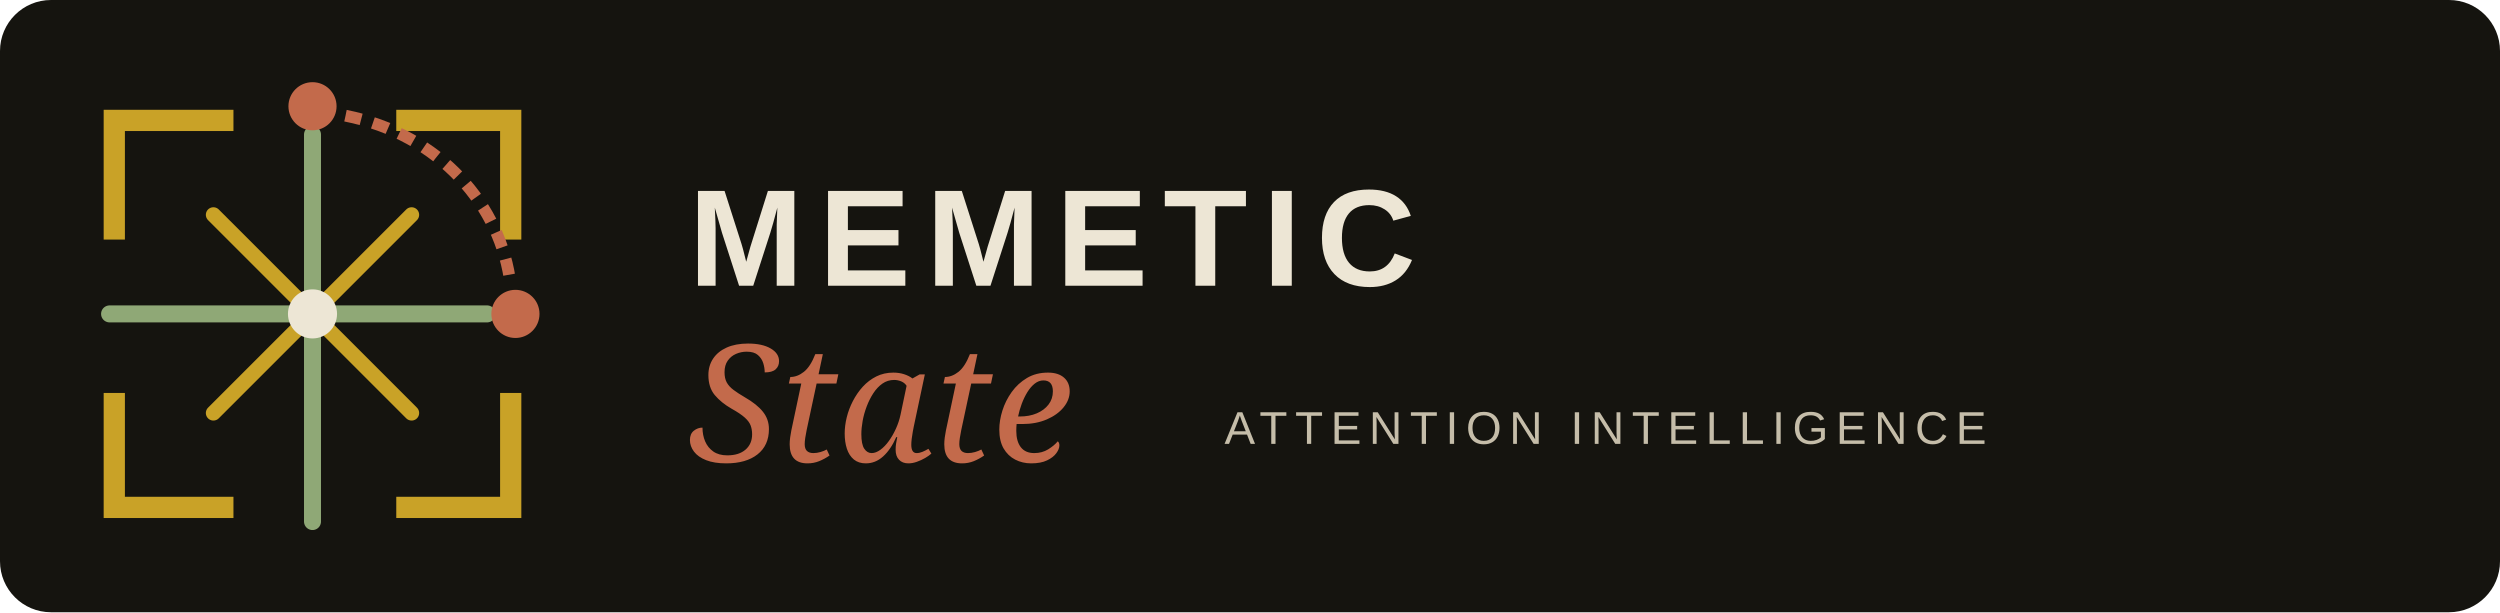
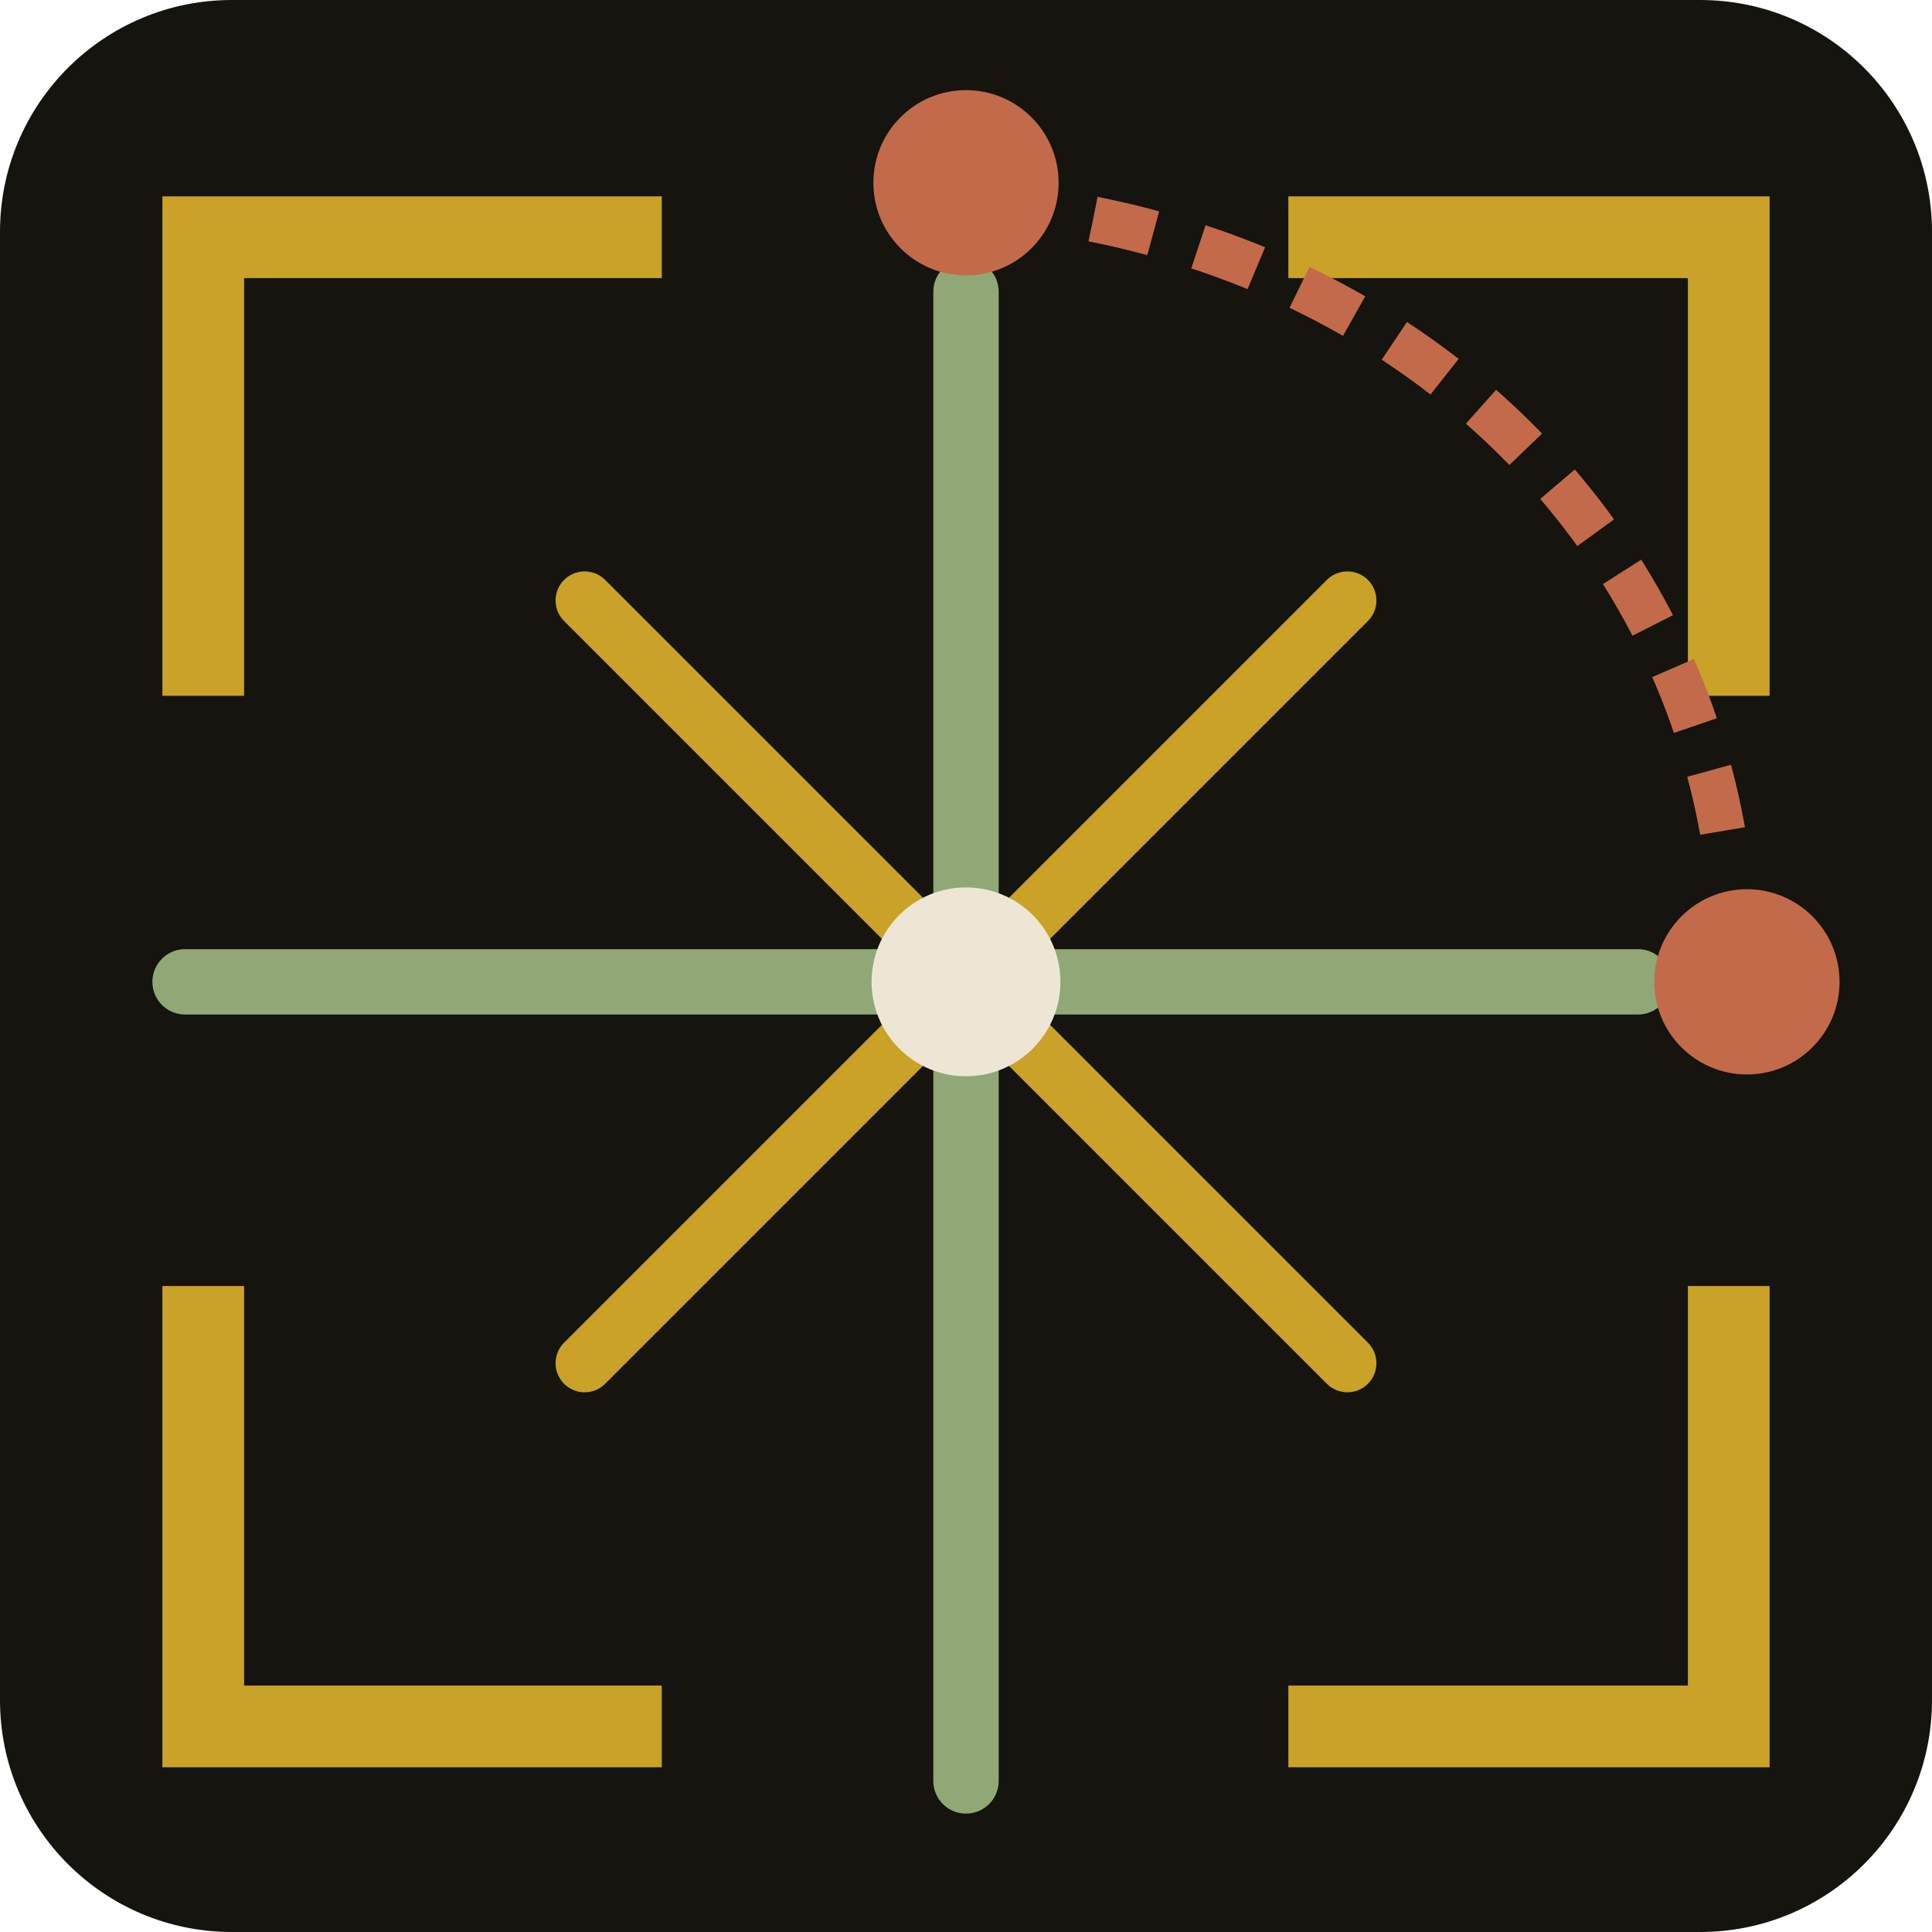
- <svg xmlns="http://www.w3.org/2000/svg" viewBox="0 0 980 240" fill="none">
-   <rect width="980" height="240" rx="20" fill="#15140f" />
-   <g transform="translate(30 25) scale(1.85)">
+ <svg xmlns="http://www.w3.org/2000/svg" width="800" height="800" viewBox="0 0 100 100" fill="none">
+   <rect width="100" height="100" rx="12" fill="#15140f" />
+   <g transform="translate(3 1) scale(.94)">
    <g stroke="#c9a227" stroke-width="4.5" stroke-linecap="square">
      <path d="M31 12H8V35" />
      <path d="M70 12H92V35" />
      <path d="M92 72V94H70" />
      <path d="M8 72V94H31" />
    </g>
    <path d="M50 15V97M7 53H87" stroke="#8fa876" stroke-width="3.6" stroke-linecap="round" />
    <path d="M29 32L71 74M71 32L29 74" stroke="#c9a227" stroke-width="3.2" stroke-linecap="round" />
    <path d="M57 11C77 15 90 30 92 47" stroke="#c36a4b" stroke-width="2.5" stroke-dasharray="3.4 2.6" />
    <circle cx="50" cy="9" r="5.1" fill="#c36a4b" />
    <circle cx="93" cy="53" r="5.1" fill="#c36a4b" />
    <circle cx="50" cy="53" r="5.2" fill="#ede6d5" />
  </g>
-   <text x="270" y="112" fill="#ede6d5" font-family="Arial, Helvetica, sans-serif" font-size="54" font-weight="700" letter-spacing="6">MEMETIC</text>
-   <text x="270" y="181" fill="#c36a4b" font-family="Georgia, serif" font-size="64" font-style="italic">State</text>
-   <text x="480" y="174" fill="#c5bda9" font-family="Arial, Helvetica, sans-serif" font-size="18" letter-spacing="3">ATTENTION INTELLIGENCE</text>
</svg>
